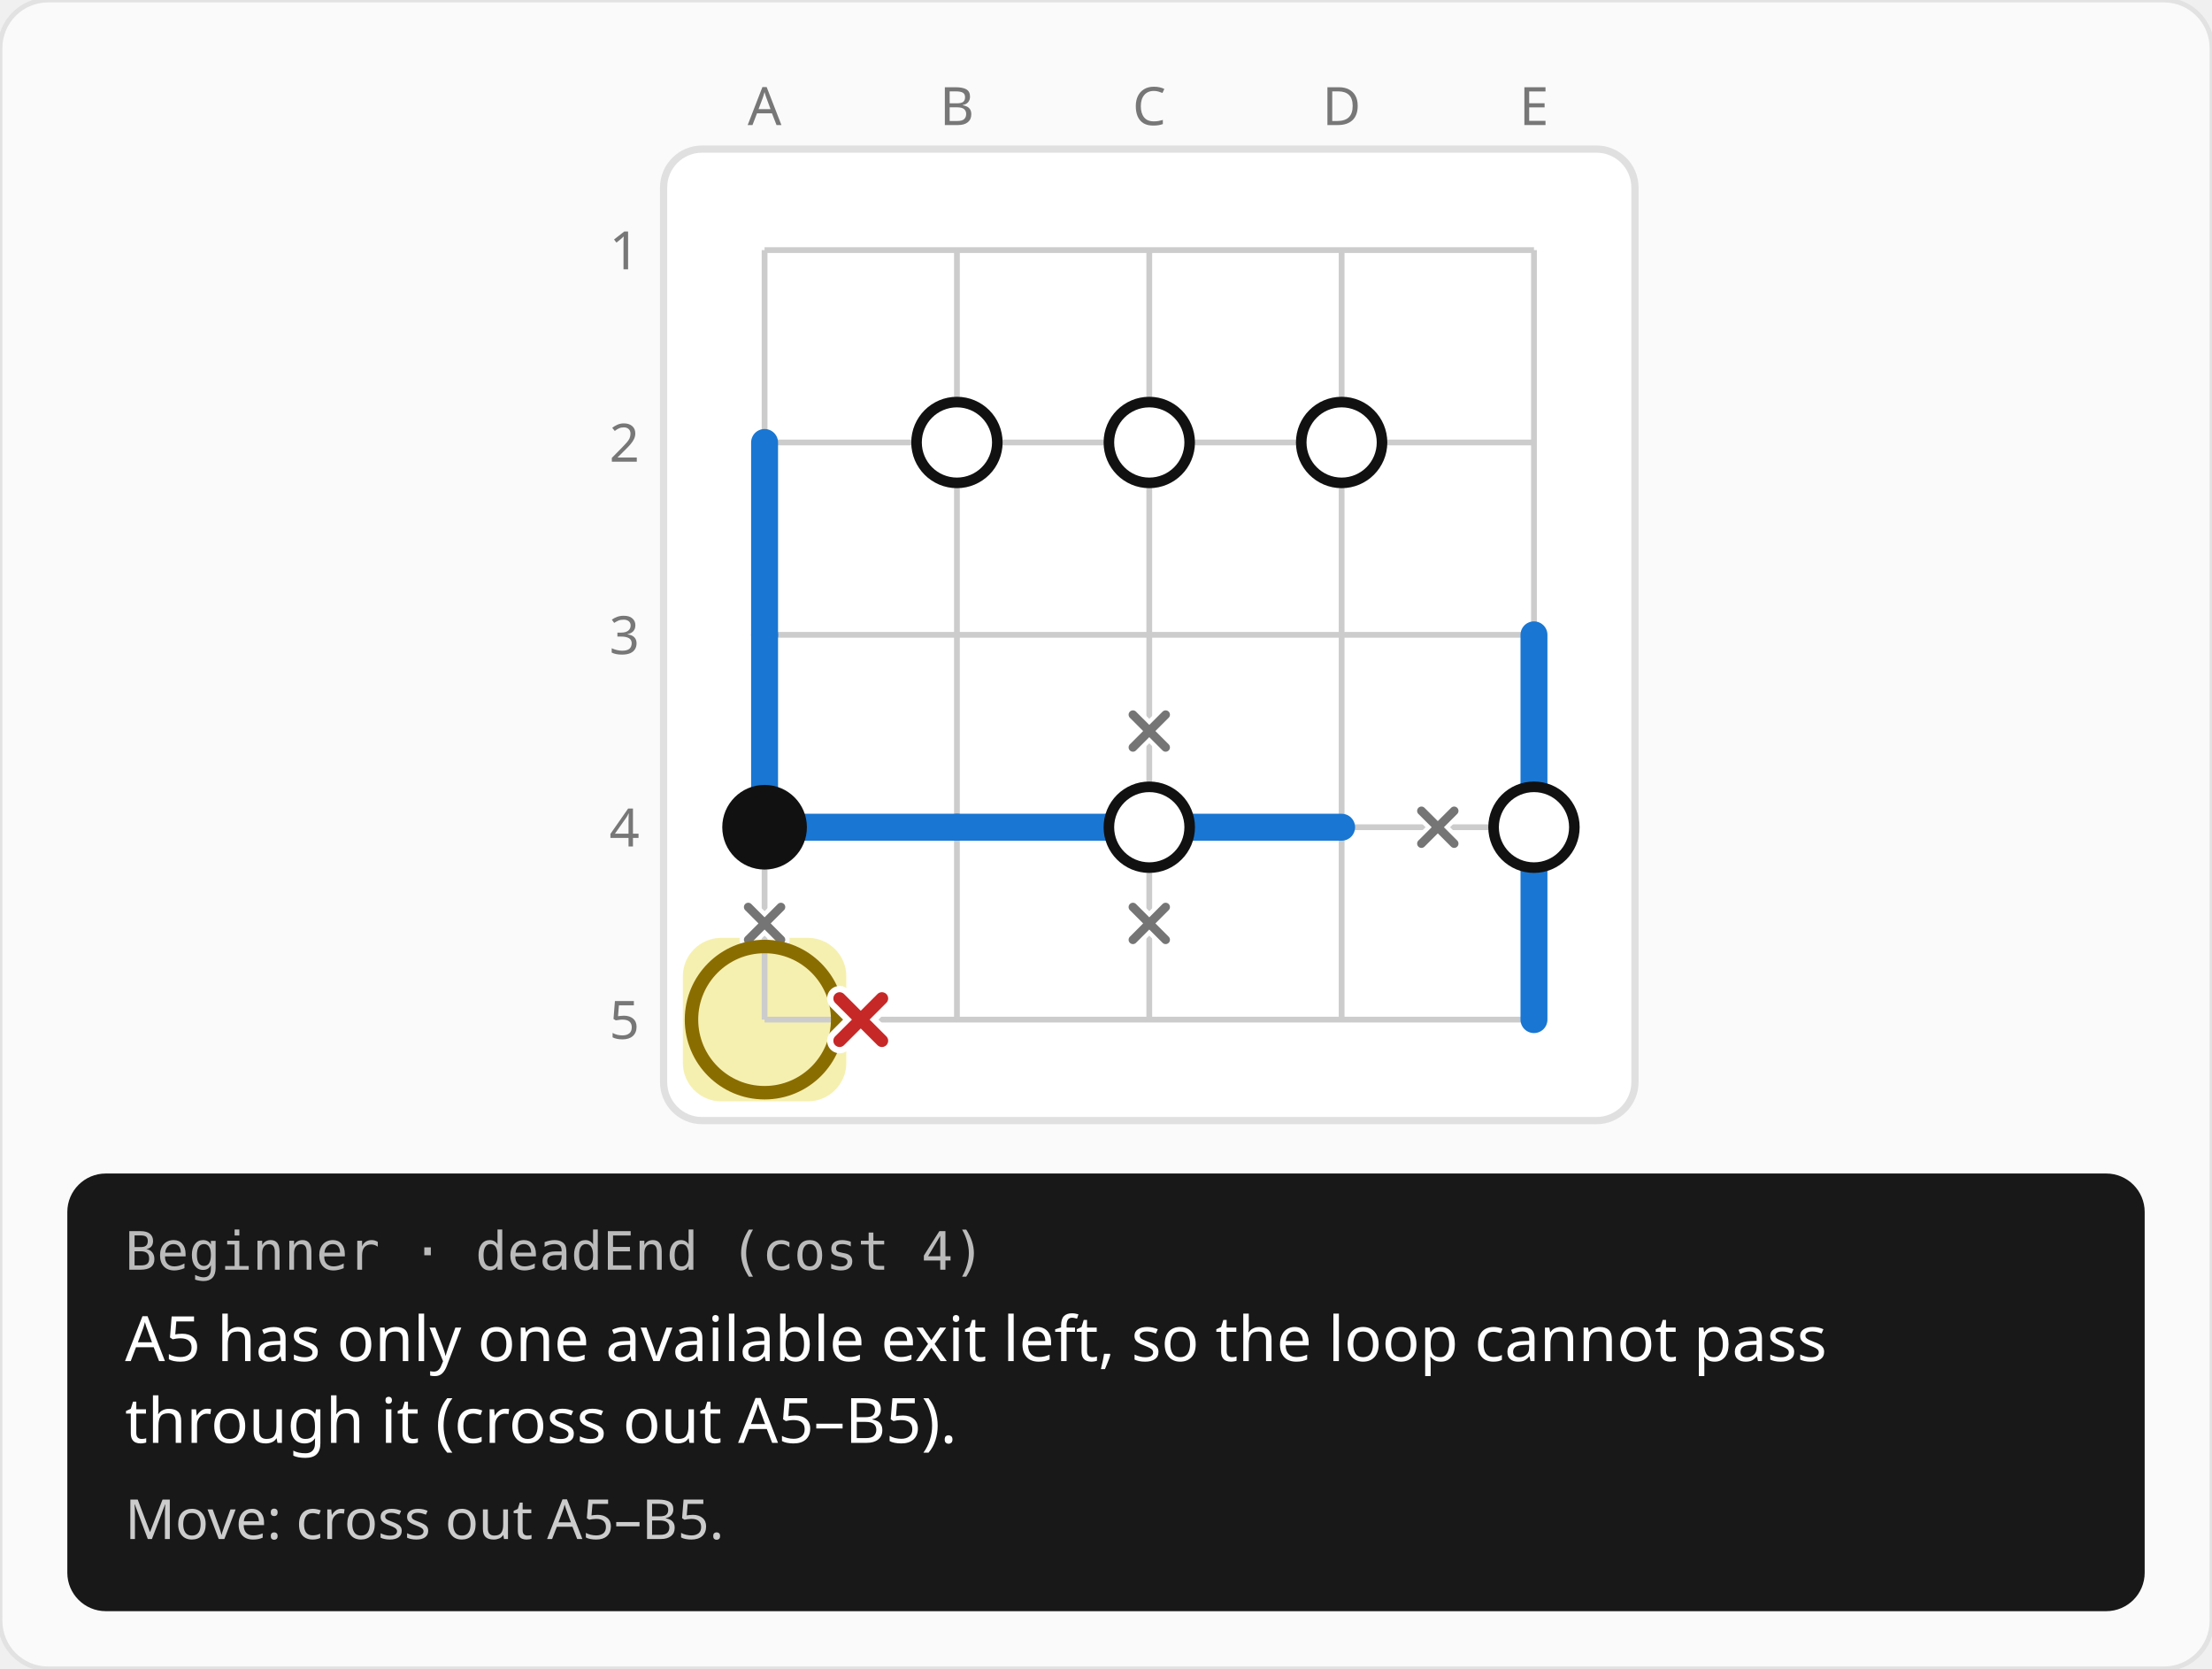
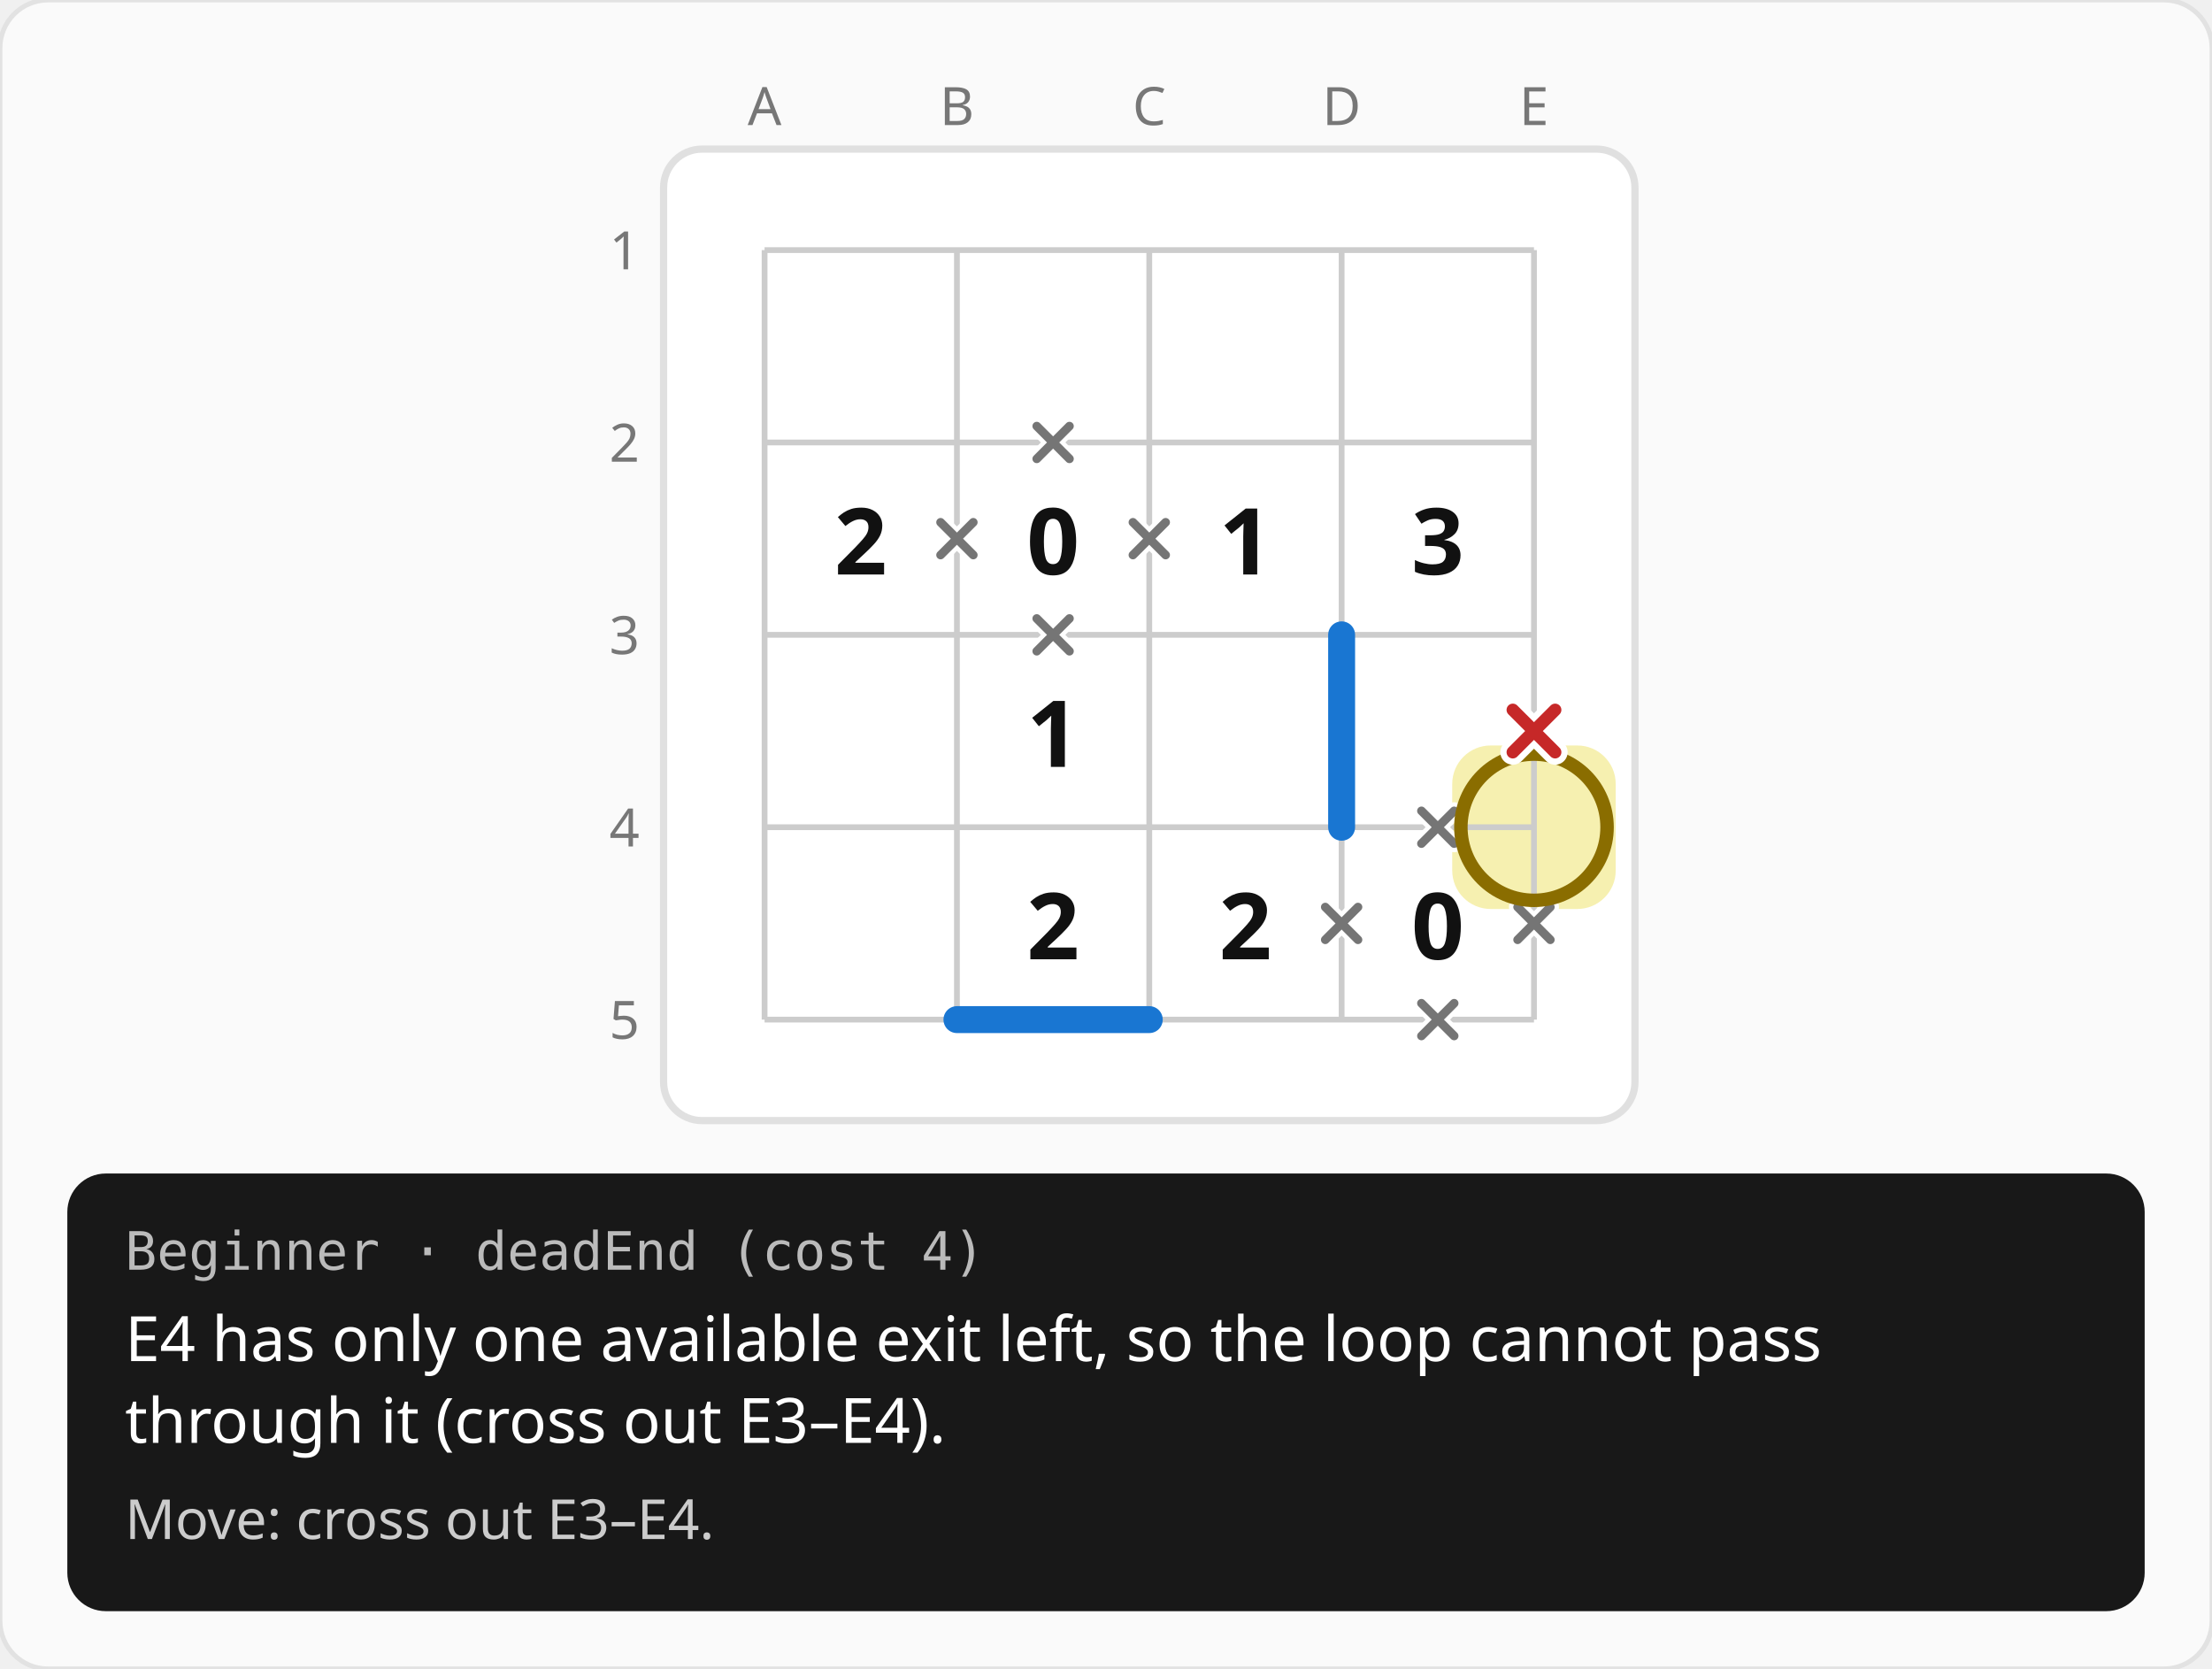
<svg xmlns="http://www.w3.org/2000/svg" width="460" height="347" viewBox="0 0 460 347">
  <rect width="460" height="347" rx="10" fill="#fafafa" stroke="#e2e2e2" />
  <defs>
    <pattern id="hatch" width="8" height="8" patternUnits="userSpaceOnUse" patternTransform="rotate(45)">
      <line x1="0" y1="0" x2="0" y2="8" stroke="#d55e00" stroke-width="3" opacity="0.55" />
    </pattern>
  </defs>
  <g transform="translate(119 12)">
    <text x="40" y="14" fill="#777777" font-size="11" font-family="system-ui, sans-serif" text-anchor="middle">A</text>
    <text x="80" y="14" fill="#777777" font-size="11" font-family="system-ui, sans-serif" text-anchor="middle">B</text>
    <text x="120" y="14" fill="#777777" font-size="11" font-family="system-ui, sans-serif" text-anchor="middle">C</text>
    <text x="160" y="14" fill="#777777" font-size="11" font-family="system-ui, sans-serif" text-anchor="middle">D</text>
    <text x="200" y="14" fill="#777777" font-size="11" font-family="system-ui, sans-serif" text-anchor="middle">E</text>
    <text x="14" y="44" fill="#777777" font-size="11" font-family="system-ui, sans-serif" text-anchor="end">1</text>
    <text x="14" y="84" fill="#777777" font-size="11" font-family="system-ui, sans-serif" text-anchor="end">2</text>
    <text x="14" y="124" fill="#777777" font-size="11" font-family="system-ui, sans-serif" text-anchor="end">3</text>
    <text x="14" y="164" fill="#777777" font-size="11" font-family="system-ui, sans-serif" text-anchor="end">4</text>
    <text x="14" y="204" fill="#777777" font-size="11" font-family="system-ui, sans-serif" text-anchor="end">5</text>
    <g transform="translate(18 18)">
      <rect x="1" y="1" width="202" height="202" rx="8" fill="#ffffff" stroke="#e0e0e0" stroke-width="1.5" />
-       <rect x="5" y="165" width="34" height="34" rx="8" fill="rgba(244,236,156,0.8)" />
+       <rect x="165" y="125" width="34" height="34" rx="8" fill="rgba(244,236,156,0.8)" />
      <line x1="22" y1="22" x2="182" y2="22" stroke="#cccccc" stroke-width="1.2" />
      <line x1="22" y1="62" x2="182" y2="62" stroke="#cccccc" stroke-width="1.2" />
      <line x1="22" y1="102" x2="182" y2="102" stroke="#cccccc" stroke-width="1.2" />
      <line x1="22" y1="142" x2="182" y2="142" stroke="#cccccc" stroke-width="1.2" />
      <line x1="22" y1="182" x2="182" y2="182" stroke="#cccccc" stroke-width="1.2" />
      <line x1="22" y1="22" x2="22" y2="182" stroke="#cccccc" stroke-width="1.2" />
      <line x1="62" y1="22" x2="62" y2="182" stroke="#cccccc" stroke-width="1.2" />
      <line x1="102" y1="22" x2="102" y2="182" stroke="#cccccc" stroke-width="1.2" />
      <line x1="142" y1="22" x2="142" y2="182" stroke="#cccccc" stroke-width="1.2" />
      <line x1="182" y1="22" x2="182" y2="182" stroke="#cccccc" stroke-width="1.2" />
-       <line x1="22" y1="62" x2="22" y2="102" stroke="#1976d2" stroke-width="5.6" stroke-linecap="round" />
-       <line x1="22" y1="102" x2="22" y2="142" stroke="#1976d2" stroke-width="5.6" stroke-linecap="round" />
-       <line x1="182" y1="102" x2="182" y2="142" stroke="#1976d2" stroke-width="5.6" stroke-linecap="round" />
-       <line x1="22" y1="142" x2="62" y2="142" stroke="#1976d2" stroke-width="5.6" stroke-linecap="round" />
-       <line x1="62" y1="142" x2="102" y2="142" stroke="#1976d2" stroke-width="5.6" stroke-linecap="round" />
-       <line x1="102" y1="142" x2="142" y2="142" stroke="#1976d2" stroke-width="5.6" stroke-linecap="round" />
-       <line x1="182" y1="142" x2="182" y2="182" stroke="#1976d2" stroke-width="5.6" stroke-linecap="round" />
-       <circle cx="62" cy="62" r="8.4" fill="#ffffff" />
-       <circle cx="62" cy="62" r="8.4" fill="none" stroke="#111111" stroke-width="2.2" />
-       <circle cx="102" cy="62" r="8.4" fill="#ffffff" />
-       <circle cx="102" cy="62" r="8.4" fill="none" stroke="#111111" stroke-width="2.2" />
-       <circle cx="142" cy="62" r="8.4" fill="#ffffff" />
-       <circle cx="142" cy="62" r="8.4" fill="none" stroke="#111111" stroke-width="2.2" />
-       <circle cx="22" cy="142" r="8.8" fill="#111111" />
-       <circle cx="102" cy="142" r="8.4" fill="#ffffff" />
-       <circle cx="102" cy="142" r="8.4" fill="none" stroke="#111111" stroke-width="2.2" />
-       <circle cx="182" cy="142" r="8.4" fill="#ffffff" />
-       <circle cx="182" cy="142" r="8.4" fill="none" stroke="#111111" stroke-width="2.2" />
-       <path d="M98.6 118.6L105.4 125.4M98.6 125.4L105.4 118.6" stroke="#ffffff" stroke-width="3.6" stroke-linecap="round" />
-       <path d="M98.6 118.6L105.4 125.4M98.6 125.4L105.4 118.6" stroke="#757575" stroke-width="1.8" stroke-linecap="round" />
-       <path d="M18.6 158.6L25.4 165.4M18.6 165.4L25.4 158.6" stroke="#ffffff" stroke-width="3.6" stroke-linecap="round" />
-       <path d="M18.6 158.6L25.4 165.4M18.6 165.4L25.4 158.6" stroke="#757575" stroke-width="1.8" stroke-linecap="round" />
-       <path d="M98.6 158.6L105.4 165.4M98.6 165.4L105.4 158.6" stroke="#ffffff" stroke-width="3.6" stroke-linecap="round" />
-       <path d="M98.6 158.6L105.4 165.4M98.6 165.4L105.4 158.6" stroke="#757575" stroke-width="1.8" stroke-linecap="round" />
+       <text x="42" y="82" font-size="19.2" font-weight="700" font-family="system-ui, sans-serif" text-anchor="middle" dominant-baseline="central" fill="#111111">2</text>
+       <text x="82" y="82" font-size="19.2" font-weight="700" font-family="system-ui, sans-serif" text-anchor="middle" dominant-baseline="central" fill="#111111">0</text>
+       <text x="122" y="82" font-size="19.2" font-weight="700" font-family="system-ui, sans-serif" text-anchor="middle" dominant-baseline="central" fill="#111111">1</text>
+       <text x="162" y="82" font-size="19.2" font-weight="700" font-family="system-ui, sans-serif" text-anchor="middle" dominant-baseline="central" fill="#111111">3</text>
+       <text x="82" y="122" font-size="19.2" font-weight="700" font-family="system-ui, sans-serif" text-anchor="middle" dominant-baseline="central" fill="#111111">1</text>
+       <text x="82" y="162" font-size="19.2" font-weight="700" font-family="system-ui, sans-serif" text-anchor="middle" dominant-baseline="central" fill="#111111">2</text>
+       <text x="122" y="162" font-size="19.2" font-weight="700" font-family="system-ui, sans-serif" text-anchor="middle" dominant-baseline="central" fill="#111111">2</text>
+       <text x="162" y="162" font-size="19.2" font-weight="700" font-family="system-ui, sans-serif" text-anchor="middle" dominant-baseline="central" fill="#111111">0</text>
+       <line x1="142" y1="102" x2="142" y2="142" stroke="#1976d2" stroke-width="5.6" stroke-linecap="round" />
+       <line x1="62" y1="182" x2="102" y2="182" stroke="#1976d2" stroke-width="5.6" stroke-linecap="round" />
+       <path d="M78.6 58.6L85.4 65.4M78.6 65.4L85.4 58.6" stroke="#ffffff" stroke-width="3.6" stroke-linecap="round" />
+       <path d="M78.6 58.6L85.4 65.4M78.6 65.4L85.4 58.6" stroke="#757575" stroke-width="1.8" stroke-linecap="round" />
+       <path d="M58.6 78.6L65.4 85.4M58.6 85.4L65.4 78.6" stroke="#ffffff" stroke-width="3.6" stroke-linecap="round" />
+       <path d="M58.6 78.6L65.4 85.4M58.6 85.4L65.4 78.6" stroke="#757575" stroke-width="1.8" stroke-linecap="round" />
+       <path d="M98.6 78.6L105.4 85.4M98.6 85.4L105.4 78.6" stroke="#ffffff" stroke-width="3.6" stroke-linecap="round" />
+       <path d="M98.6 78.6L105.4 85.4M98.6 85.4L105.4 78.6" stroke="#757575" stroke-width="1.8" stroke-linecap="round" />
+       <path d="M78.6 98.6L85.4 105.4M78.6 105.4L85.4 98.6" stroke="#ffffff" stroke-width="3.6" stroke-linecap="round" />
+       <path d="M78.6 98.6L85.4 105.4M78.6 105.4L85.4 98.6" stroke="#757575" stroke-width="1.8" stroke-linecap="round" />
      <path d="M158.6 138.6L165.4 145.4M158.6 145.4L165.4 138.6" stroke="#ffffff" stroke-width="3.6" stroke-linecap="round" />
      <path d="M158.6 138.6L165.4 145.4M158.6 145.4L165.4 138.6" stroke="#757575" stroke-width="1.8" stroke-linecap="round" />
-       <circle cx="22" cy="182" r="15.2" fill="none" stroke="#8a6d00" stroke-width="2.8" />
-       <path d="M37.6 177.6L46.4 186.4M37.6 186.4L46.4 177.6" stroke="#ffffff" stroke-width="5.2" stroke-linecap="round" />
-       <path d="M37.6 177.6L46.4 186.4M37.6 186.4L46.4 177.6" stroke="#c62828" stroke-width="2.6" stroke-linecap="round" />
+       <path d="M138.6 158.6L145.4 165.4M138.6 165.4L145.4 158.6" stroke="#ffffff" stroke-width="3.6" stroke-linecap="round" />
+       <path d="M138.6 158.6L145.4 165.4M138.6 165.4L145.4 158.6" stroke="#757575" stroke-width="1.8" stroke-linecap="round" />
+       <path d="M178.6 158.6L185.4 165.4M178.6 165.4L185.4 158.6" stroke="#ffffff" stroke-width="3.6" stroke-linecap="round" />
+       <path d="M178.6 158.6L185.4 165.4M178.6 165.4L185.4 158.6" stroke="#757575" stroke-width="1.8" stroke-linecap="round" />
+       <path d="M158.6 178.6L165.4 185.4M158.6 185.4L165.4 178.6" stroke="#ffffff" stroke-width="3.6" stroke-linecap="round" />
+       <path d="M158.6 178.6L165.4 185.4M158.6 185.4L165.4 178.6" stroke="#757575" stroke-width="1.8" stroke-linecap="round" />
+       <circle cx="182" cy="142" r="15.2" fill="none" stroke="#8a6d00" stroke-width="2.8" />
+       <path d="M177.6 117.6L186.4 126.4M177.6 126.4L186.4 117.6" stroke="#ffffff" stroke-width="5.2" stroke-linecap="round" />
+       <path d="M177.6 117.6L186.4 126.4M177.6 126.4L186.4 117.6" stroke="#c62828" stroke-width="2.6" stroke-linecap="round" />
    </g>
  </g>
  <rect x="14" y="244" width="432" height="91" rx="8" fill="#181818" />
  <text x="26" y="264" fill="#bbbbbb" font-size="11" font-family="ui-monospace, Menlo, monospace">Beginner · deadEnd (cost 4)</text>
-   <text x="26" y="283" fill="#ffffff" font-size="13" font-family="system-ui, sans-serif">A5 has only one available exit left, so the loop cannot pass</text>
-   <text x="26" y="300" fill="#ffffff" font-size="13" font-family="system-ui, sans-serif">through it (cross out A5–B5).</text>
-   <text x="26" y="320" fill="#cccccc" font-size="11.5" font-family="system-ui, sans-serif">Move: cross out A5–B5.</text>
+   <text x="26" y="283" fill="#ffffff" font-size="13" font-family="system-ui, sans-serif">E4 has only one available exit left, so the loop cannot pass</text>
+   <text x="26" y="300" fill="#ffffff" font-size="13" font-family="system-ui, sans-serif">through it (cross out E3–E4).</text>
+   <text x="26" y="320" fill="#cccccc" font-size="11.5" font-family="system-ui, sans-serif">Move: cross out E3–E4.</text>
</svg>
